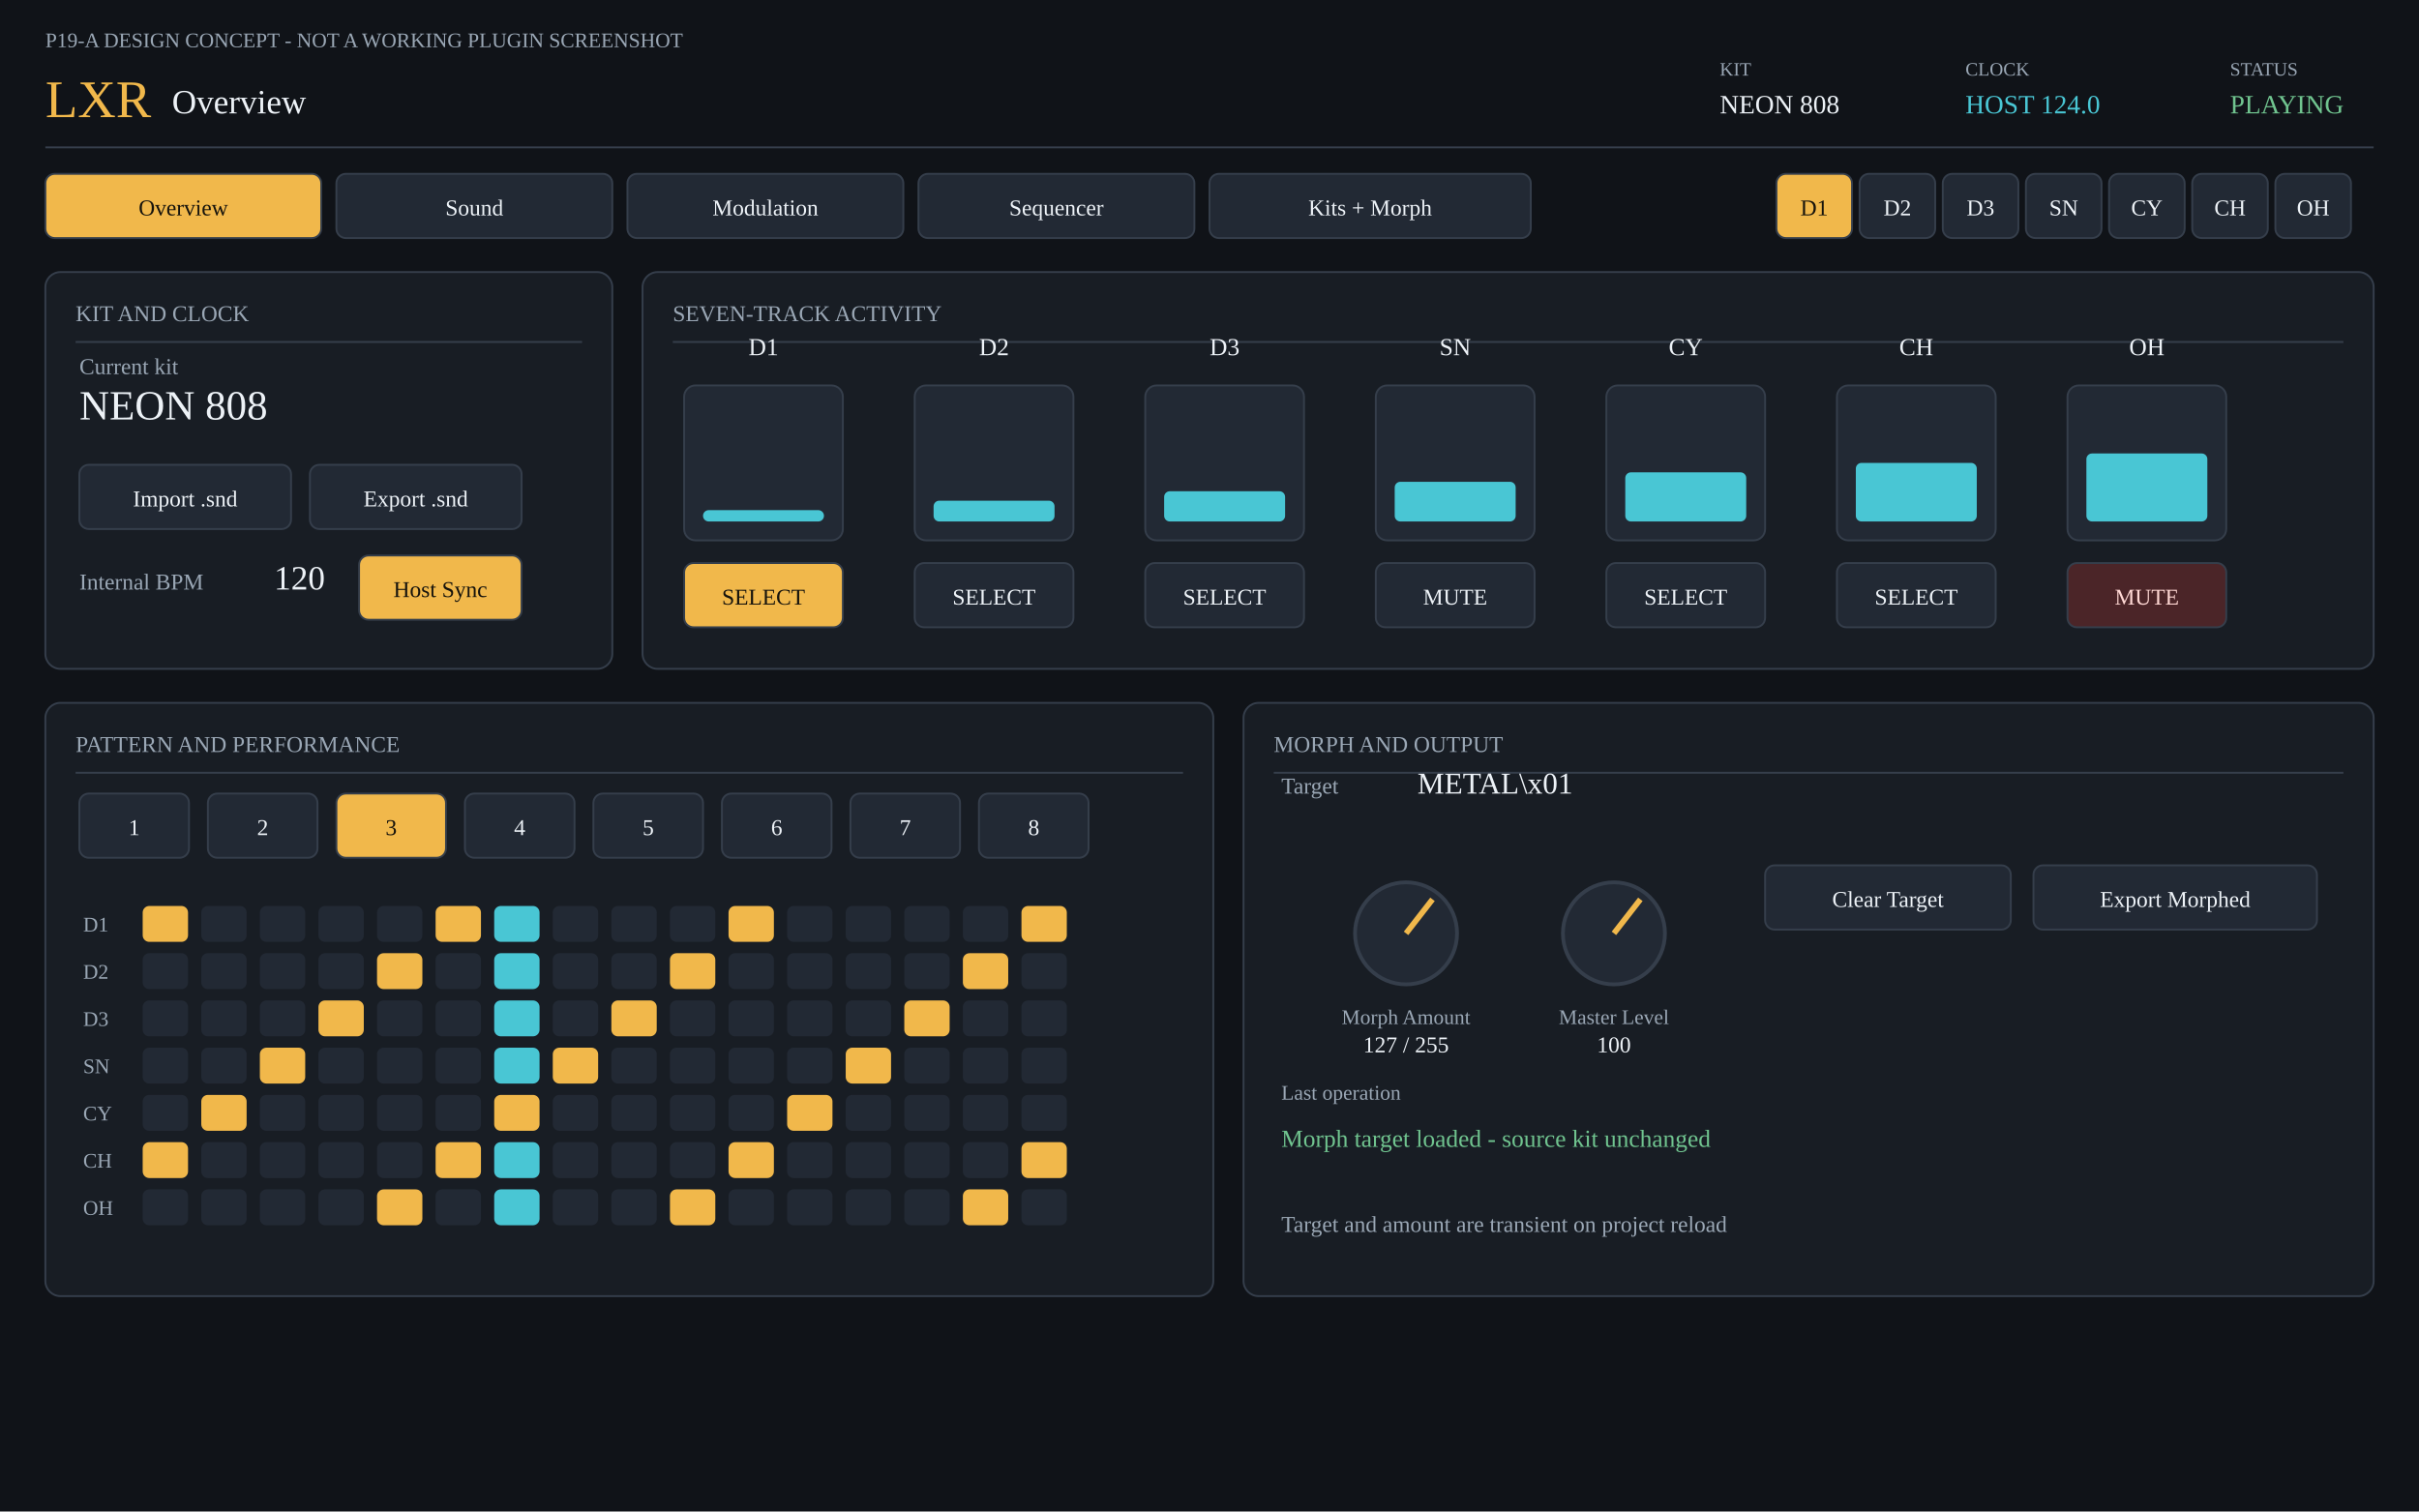
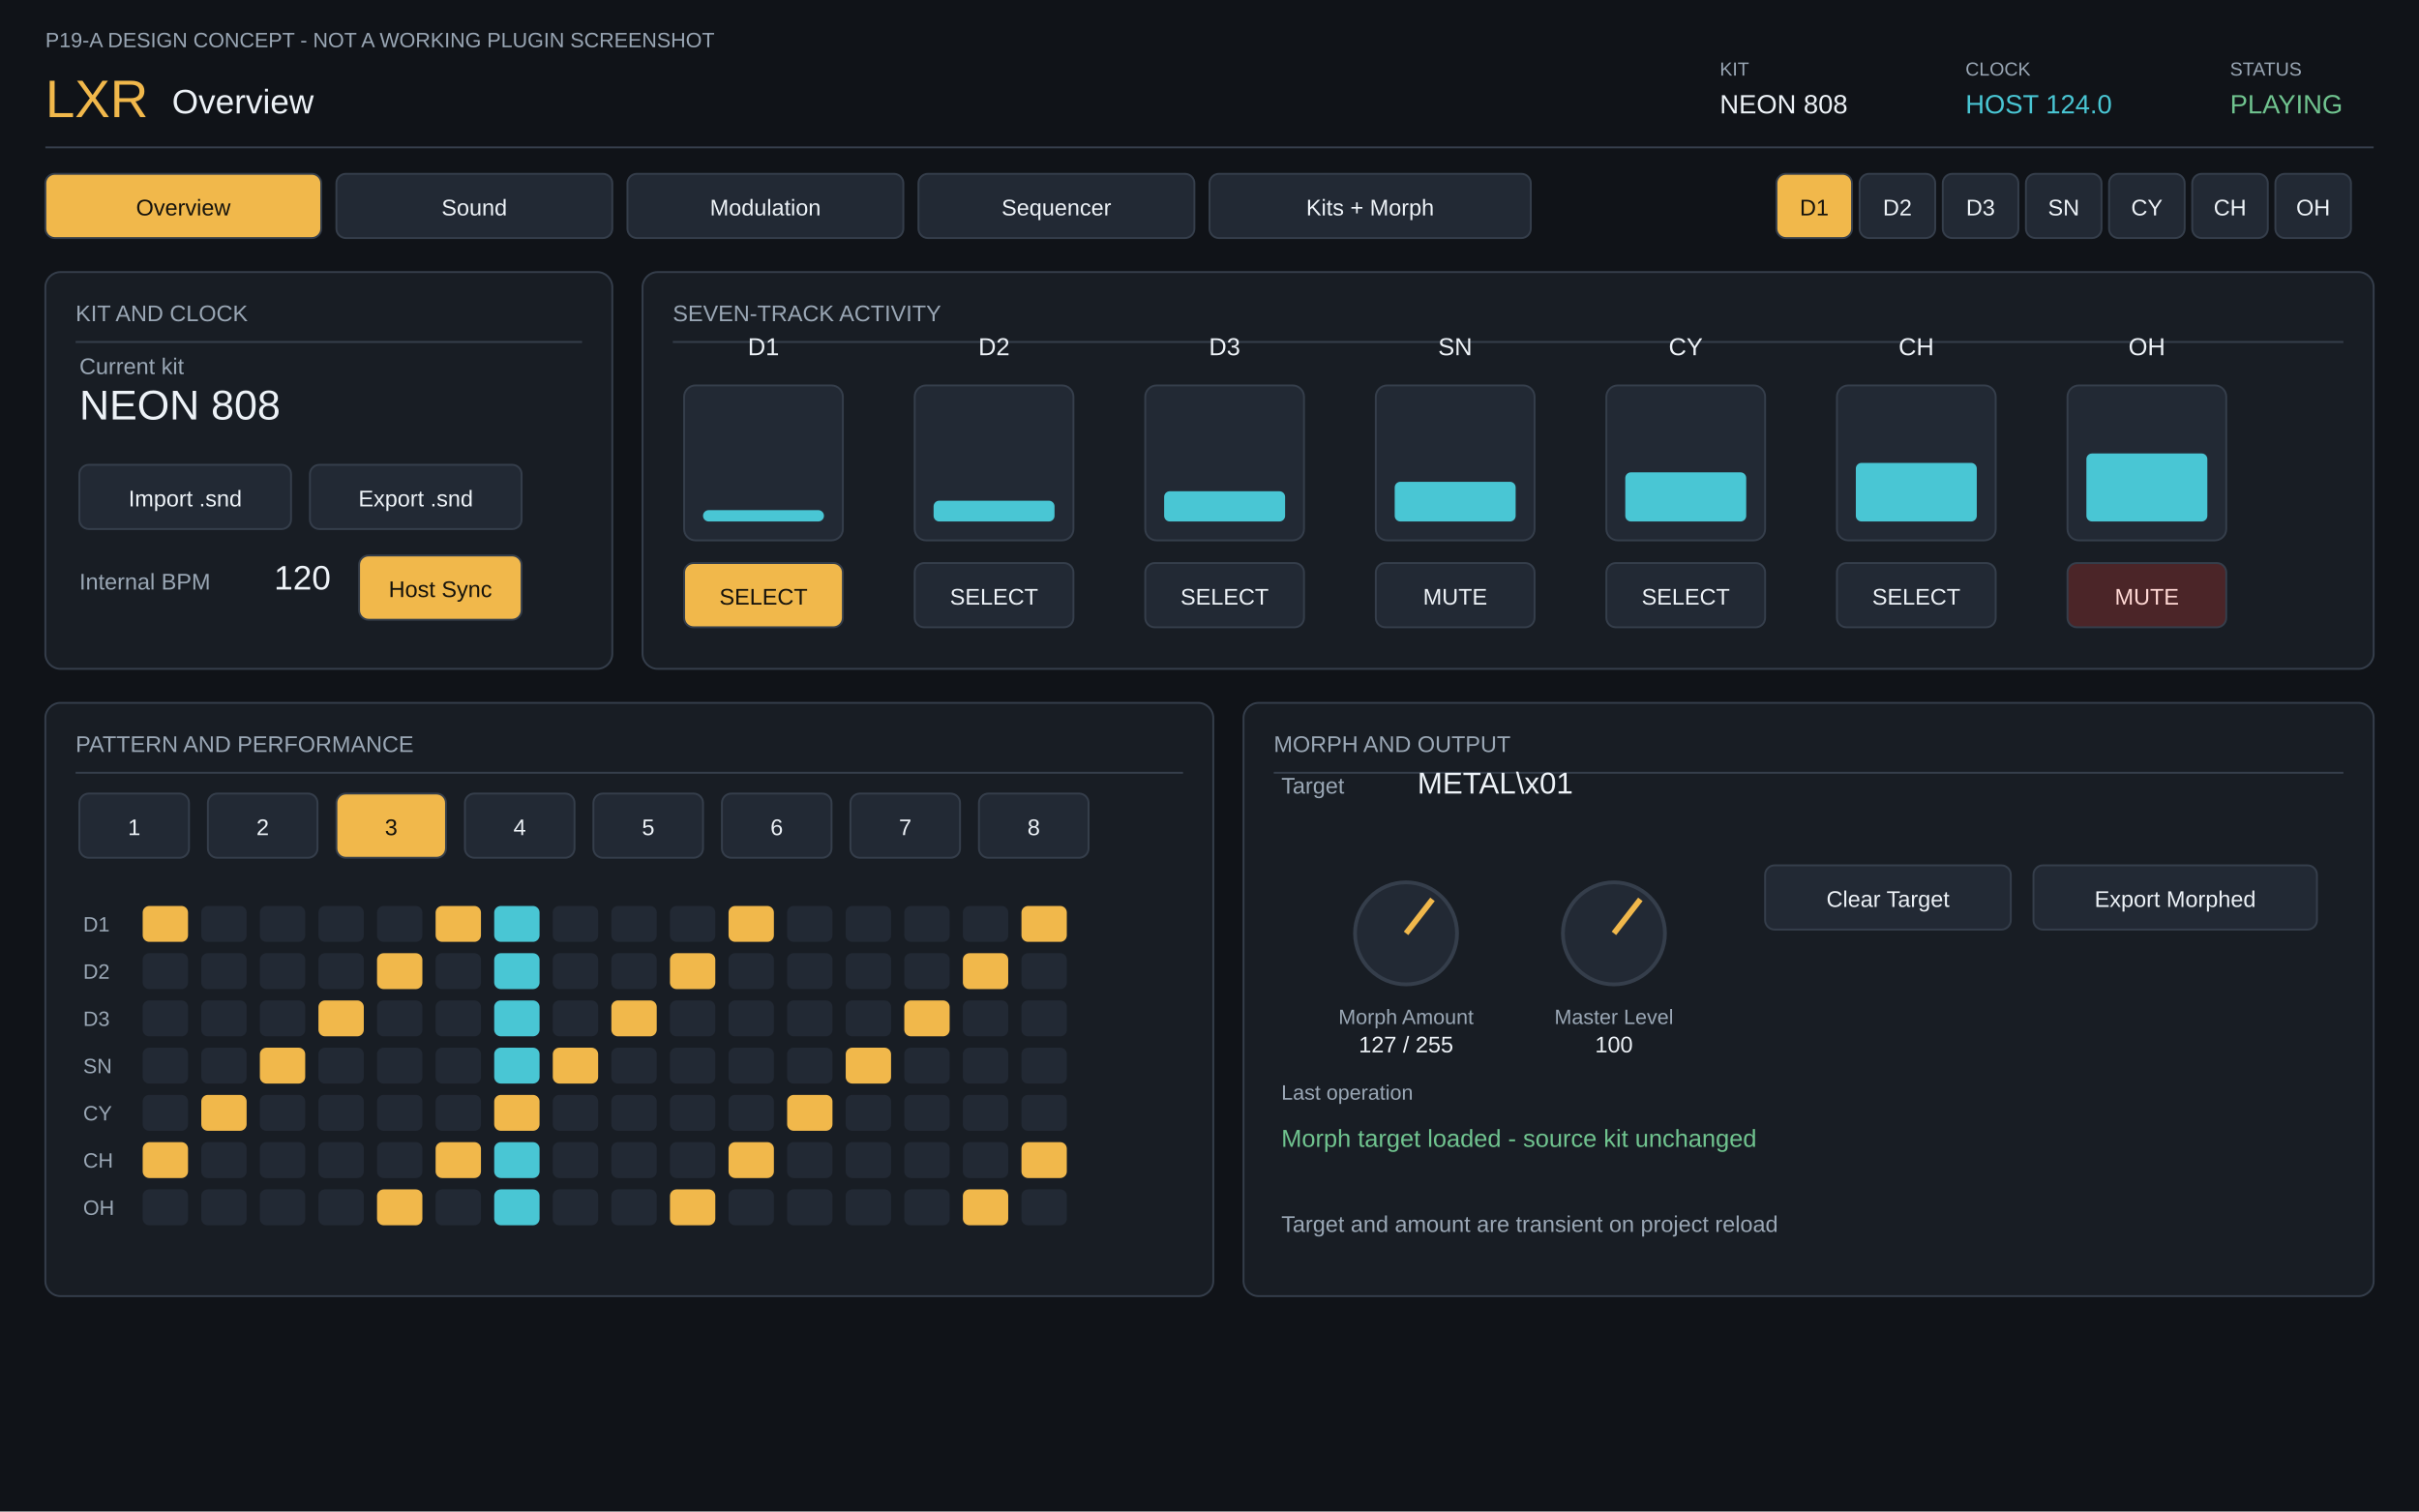
- <svg xmlns="http://www.w3.org/2000/svg" width="1280" height="800" viewBox="0 0 1280 800" role="img" aria-labelledby="title desc">
+ <svg xmlns="http://www.w3.org/2000/svg" width="1280" height="800" viewBox="0 0 1280 800" font-family="Segoe UI, Arial, sans-serif" role="img" aria-labelledby="title desc">
  <rect width="1280" height="800" fill="#101318" />
  <text class="" x="24" y="25" font-size="11" font-weight="500" text-anchor="start" fill="#9aa7b5">P19-A DESIGN CONCEPT - NOT A WORKING PLUGIN SCREENSHOT</text>
  <text class="" x="24" y="62" font-size="28" font-weight="500" text-anchor="start" fill="#f1b84b">LXR</text>
  <text class="" x="91" y="60" font-size="18" font-weight="500" text-anchor="start" fill="#edf2f7">Overview</text>
  <text class="" x="910" y="40" font-size="10" font-weight="400" text-anchor="start" fill="#9aa7b5">KIT</text>
  <text class="" x="910" y="60" font-size="14" font-weight="500" text-anchor="start" fill="#edf2f7">NEON 808</text>
  <text class="" x="1040" y="40" font-size="10" font-weight="400" text-anchor="start" fill="#9aa7b5">CLOCK</text>
  <text class="" x="1040" y="60" font-size="14" font-weight="500" text-anchor="start" fill="#49c6d4">HOST 124.0</text>
  <text class="" x="1180" y="40" font-size="10" font-weight="400" text-anchor="start" fill="#9aa7b5">STATUS</text>
  <text class="" x="1180" y="60" font-size="14" font-weight="500" text-anchor="start" fill="#70c48f">PLAYING</text>
  <line x1="24" y1="78" x2="1256" y2="78" stroke="#353e4b" stroke-width="1" />
  <rect class="" x="24" y="92" width="146" height="34" rx="5" fill="#f1b84b" stroke="#353e4b" />
  <text class="" x="97.0" y="114" font-size="12" font-weight="500" text-anchor="middle" fill="#16130c">Overview</text>
  <rect class="" x="178" y="92" width="146" height="34" rx="5" fill="#222934" stroke="#353e4b" />
  <text class="" x="251.0" y="114" font-size="12" font-weight="500" text-anchor="middle" fill="#edf2f7">Sound</text>
  <rect class="" x="332" y="92" width="146" height="34" rx="5" fill="#222934" stroke="#353e4b" />
  <text class="" x="405.0" y="114" font-size="12" font-weight="500" text-anchor="middle" fill="#edf2f7">Modulation</text>
  <rect class="" x="486" y="92" width="146" height="34" rx="5" fill="#222934" stroke="#353e4b" />
  <text class="" x="559.0" y="114" font-size="12" font-weight="500" text-anchor="middle" fill="#edf2f7">Sequencer</text>
  <rect class="" x="640" y="92" width="170" height="34" rx="5" fill="#222934" stroke="#353e4b" />
  <text class="" x="725.0" y="114" font-size="12" font-weight="500" text-anchor="middle" fill="#edf2f7">Kits + Morph</text>
  <rect class="" x="940" y="92" width="40" height="34" rx="5" fill="#f1b84b" stroke="#353e4b" />
  <text class="" x="960.0" y="114" font-size="12" font-weight="500" text-anchor="middle" fill="#16130c">D1</text>
  <rect class="" x="984" y="92" width="40" height="34" rx="5" fill="#222934" stroke="#353e4b" />
  <text class="" x="1004.0" y="114" font-size="12" font-weight="500" text-anchor="middle" fill="#edf2f7">D2</text>
  <rect class="" x="1028" y="92" width="40" height="34" rx="5" fill="#222934" stroke="#353e4b" />
  <text class="" x="1048.0" y="114" font-size="12" font-weight="500" text-anchor="middle" fill="#edf2f7">D3</text>
  <rect class="" x="1072" y="92" width="40" height="34" rx="5" fill="#222934" stroke="#353e4b" />
  <text class="" x="1092.0" y="114" font-size="12" font-weight="500" text-anchor="middle" fill="#edf2f7">SN</text>
  <rect class="" x="1116" y="92" width="40" height="34" rx="5" fill="#222934" stroke="#353e4b" />
  <text class="" x="1136.0" y="114" font-size="12" font-weight="500" text-anchor="middle" fill="#edf2f7">CY</text>
  <rect class="" x="1160" y="92" width="40" height="34" rx="5" fill="#222934" stroke="#353e4b" />
  <text class="" x="1180.0" y="114" font-size="12" font-weight="500" text-anchor="middle" fill="#edf2f7">CH</text>
  <rect class="" x="1204" y="92" width="40" height="34" rx="5" fill="#222934" stroke="#353e4b" />
  <text class="" x="1224.0" y="114" font-size="12" font-weight="500" text-anchor="middle" fill="#edf2f7">OH</text>
  <rect class="" x="24" y="144" width="300" height="210" rx="8" fill="#181d24" stroke="#353e4b" />
  <text class="" x="40" y="170" font-size="12" font-weight="500" text-anchor="start" fill="#9aa7b5">KIT AND CLOCK</text>
  <line x1="40" y1="181" x2="308" y2="181" stroke="#353e4b" stroke-width="1" />
  <text class="" x="42" y="198" font-size="12" font-weight="400" text-anchor="start" fill="#9aa7b5">Current kit</text>
  <text class="" x="42" y="222" font-size="22" font-weight="500" text-anchor="start" fill="#edf2f7">NEON 808</text>
  <rect class="" x="42" y="246" width="112" height="34" rx="5" fill="#222934" stroke="#353e4b" />
  <text class="" x="98.0" y="268" font-size="12" font-weight="500" text-anchor="middle" fill="#edf2f7">Import .snd</text>
  <rect class="" x="164" y="246" width="112" height="34" rx="5" fill="#222934" stroke="#353e4b" />
  <text class="" x="220.0" y="268" font-size="12" font-weight="500" text-anchor="middle" fill="#edf2f7">Export .snd</text>
  <text class="" x="42" y="312" font-size="12" font-weight="400" text-anchor="start" fill="#9aa7b5">Internal BPM</text>
  <text class="" x="145" y="312" font-size="18" font-weight="500" text-anchor="start" fill="#edf2f7">120</text>
  <rect class="" x="190" y="294" width="86" height="34" rx="5" fill="#f1b84b" stroke="#353e4b" />
  <text class="" x="233.0" y="316" font-size="12" font-weight="500" text-anchor="middle" fill="#16130c">Host Sync</text>
  <rect class="" x="340" y="144" width="916" height="210" rx="8" fill="#181d24" stroke="#353e4b" />
  <text class="" x="356" y="170" font-size="12" font-weight="500" text-anchor="start" fill="#9aa7b5">SEVEN-TRACK ACTIVITY</text>
  <line x1="356" y1="181" x2="1240" y2="181" stroke="#353e4b" stroke-width="1" />
  <text class="" x="404" y="188" font-size="13" font-weight="500" text-anchor="middle" fill="#edf2f7">D1</text>
  <rect class="" x="362" y="204" width="84" height="82" rx="6" fill="#222934" stroke="#353e4b" />
  <rect x="372" y="270" width="64" height="6" rx="3" fill="#49c6d4" />
  <rect class="" x="362" y="298" width="84" height="34" rx="5" fill="#f1b84b" stroke="#353e4b" />
  <text class="" x="404.0" y="320" font-size="12" font-weight="500" text-anchor="middle" fill="#16130c">SELECT</text>
  <text class="" x="526" y="188" font-size="13" font-weight="500" text-anchor="middle" fill="#edf2f7">D2</text>
  <rect class="" x="484" y="204" width="84" height="82" rx="6" fill="#222934" stroke="#353e4b" />
  <rect x="494" y="265" width="64" height="11" rx="3" fill="#49c6d4" />
  <rect class="" x="484" y="298" width="84" height="34" rx="5" fill="#222934" stroke="#353e4b" />
  <text class="" x="526.0" y="320" font-size="12" font-weight="500" text-anchor="middle" fill="#edf2f7">SELECT</text>
  <text class="" x="648" y="188" font-size="13" font-weight="500" text-anchor="middle" fill="#edf2f7">D3</text>
  <rect class="" x="606" y="204" width="84" height="82" rx="6" fill="#222934" stroke="#353e4b" />
  <rect x="616" y="260" width="64" height="16" rx="3" fill="#49c6d4" />
  <rect class="" x="606" y="298" width="84" height="34" rx="5" fill="#222934" stroke="#353e4b" />
  <text class="" x="648.0" y="320" font-size="12" font-weight="500" text-anchor="middle" fill="#edf2f7">SELECT</text>
  <text class="" x="770" y="188" font-size="13" font-weight="500" text-anchor="middle" fill="#edf2f7">SN</text>
  <rect class="" x="728" y="204" width="84" height="82" rx="6" fill="#222934" stroke="#353e4b" />
  <rect x="738" y="255" width="64" height="21" rx="3" fill="#49c6d4" />
  <rect class="" x="728" y="298" width="84" height="34" rx="5" fill="#222934" stroke="#353e4b" />
  <text class="" x="770.0" y="320" font-size="12" font-weight="500" text-anchor="middle" fill="#edf2f7">MUTE</text>
  <text class="" x="892" y="188" font-size="13" font-weight="500" text-anchor="middle" fill="#edf2f7">CY</text>
  <rect class="" x="850" y="204" width="84" height="82" rx="6" fill="#222934" stroke="#353e4b" />
  <rect x="860" y="250" width="64" height="26" rx="3" fill="#49c6d4" />
  <rect class="" x="850" y="298" width="84" height="34" rx="5" fill="#222934" stroke="#353e4b" />
  <text class="" x="892.0" y="320" font-size="12" font-weight="500" text-anchor="middle" fill="#edf2f7">SELECT</text>
  <text class="" x="1014" y="188" font-size="13" font-weight="500" text-anchor="middle" fill="#edf2f7">CH</text>
  <rect class="" x="972" y="204" width="84" height="82" rx="6" fill="#222934" stroke="#353e4b" />
  <rect x="982" y="245" width="64" height="31" rx="3" fill="#49c6d4" />
  <rect class="" x="972" y="298" width="84" height="34" rx="5" fill="#222934" stroke="#353e4b" />
  <text class="" x="1014.0" y="320" font-size="12" font-weight="500" text-anchor="middle" fill="#edf2f7">SELECT</text>
  <text class="" x="1136" y="188" font-size="13" font-weight="500" text-anchor="middle" fill="#edf2f7">OH</text>
  <rect class="" x="1094" y="204" width="84" height="82" rx="6" fill="#222934" stroke="#353e4b" />
  <rect x="1104" y="240" width="64" height="36" rx="3" fill="#49c6d4" />
  <rect class="" x="1094" y="298" width="84" height="34" rx="5" fill="#4b2528" stroke="#353e4b" />
  <text class="" x="1136.0" y="320" font-size="12" font-weight="500" text-anchor="middle" fill="#ffd8d4">MUTE</text>
  <rect class="" x="24" y="372" width="618" height="314" rx="8" fill="#181d24" stroke="#353e4b" />
  <text class="" x="40" y="398" font-size="12" font-weight="500" text-anchor="start" fill="#9aa7b5">PATTERN AND PERFORMANCE</text>
  <line x1="40" y1="409" x2="626" y2="409" stroke="#353e4b" stroke-width="1" />
  <rect class="" x="42" y="420" width="58" height="34" rx="5" fill="#222934" stroke="#353e4b" />
  <text class="" x="71.0" y="442" font-size="12" font-weight="500" text-anchor="middle" fill="#edf2f7">1</text>
  <rect class="" x="110" y="420" width="58" height="34" rx="5" fill="#222934" stroke="#353e4b" />
  <text class="" x="139.0" y="442" font-size="12" font-weight="500" text-anchor="middle" fill="#edf2f7">2</text>
  <rect class="" x="178" y="420" width="58" height="34" rx="5" fill="#f1b84b" stroke="#353e4b" />
  <text class="" x="207.0" y="442" font-size="12" font-weight="500" text-anchor="middle" fill="#16130c">3</text>
  <rect class="" x="246" y="420" width="58" height="34" rx="5" fill="#222934" stroke="#353e4b" />
  <text class="" x="275.0" y="442" font-size="12" font-weight="500" text-anchor="middle" fill="#edf2f7">4</text>
  <rect class="" x="314" y="420" width="58" height="34" rx="5" fill="#222934" stroke="#353e4b" />
  <text class="" x="343.0" y="442" font-size="12" font-weight="500" text-anchor="middle" fill="#edf2f7">5</text>
  <rect class="" x="382" y="420" width="58" height="34" rx="5" fill="#222934" stroke="#353e4b" />
  <text class="" x="411.0" y="442" font-size="12" font-weight="500" text-anchor="middle" fill="#edf2f7">6</text>
  <rect class="" x="450" y="420" width="58" height="34" rx="5" fill="#222934" stroke="#353e4b" />
  <text class="" x="479.0" y="442" font-size="12" font-weight="500" text-anchor="middle" fill="#edf2f7">7</text>
  <rect class="" x="518" y="420" width="58" height="34" rx="5" fill="#222934" stroke="#353e4b" />
  <text class="" x="547.0" y="442" font-size="12" font-weight="500" text-anchor="middle" fill="#edf2f7">8</text>
  <text class="" x="44" y="493" font-size="11" font-weight="400" text-anchor="start" fill="#9aa7b5">D1</text>
  <rect class="" x="76" y="480" width="23" height="18" rx="3" fill="#f1b84b" stroke="#f1b84b" />
  <rect class="" x="107" y="480" width="23" height="18" rx="3" fill="#222934" stroke="#222934" />
  <rect class="" x="138" y="480" width="23" height="18" rx="3" fill="#222934" stroke="#222934" />
  <rect class="" x="169" y="480" width="23" height="18" rx="3" fill="#222934" stroke="#222934" />
  <rect class="" x="200" y="480" width="23" height="18" rx="3" fill="#222934" stroke="#222934" />
  <rect class="" x="231" y="480" width="23" height="18" rx="3" fill="#f1b84b" stroke="#f1b84b" />
  <rect class="" x="262" y="480" width="23" height="18" rx="3" fill="#49c6d4" stroke="#49c6d4" />
  <rect class="" x="293" y="480" width="23" height="18" rx="3" fill="#222934" stroke="#222934" />
  <rect class="" x="324" y="480" width="23" height="18" rx="3" fill="#222934" stroke="#222934" />
  <rect class="" x="355" y="480" width="23" height="18" rx="3" fill="#222934" stroke="#222934" />
  <rect class="" x="386" y="480" width="23" height="18" rx="3" fill="#f1b84b" stroke="#f1b84b" />
  <rect class="" x="417" y="480" width="23" height="18" rx="3" fill="#222934" stroke="#222934" />
  <rect class="" x="448" y="480" width="23" height="18" rx="3" fill="#222934" stroke="#222934" />
  <rect class="" x="479" y="480" width="23" height="18" rx="3" fill="#222934" stroke="#222934" />
  <rect class="" x="510" y="480" width="23" height="18" rx="3" fill="#222934" stroke="#222934" />
  <rect class="" x="541" y="480" width="23" height="18" rx="3" fill="#f1b84b" stroke="#f1b84b" />
  <text class="" x="44" y="518" font-size="11" font-weight="400" text-anchor="start" fill="#9aa7b5">D2</text>
  <rect class="" x="76" y="505" width="23" height="18" rx="3" fill="#222934" stroke="#222934" />
  <rect class="" x="107" y="505" width="23" height="18" rx="3" fill="#222934" stroke="#222934" />
  <rect class="" x="138" y="505" width="23" height="18" rx="3" fill="#222934" stroke="#222934" />
  <rect class="" x="169" y="505" width="23" height="18" rx="3" fill="#222934" stroke="#222934" />
  <rect class="" x="200" y="505" width="23" height="18" rx="3" fill="#f1b84b" stroke="#f1b84b" />
  <rect class="" x="231" y="505" width="23" height="18" rx="3" fill="#222934" stroke="#222934" />
  <rect class="" x="262" y="505" width="23" height="18" rx="3" fill="#49c6d4" stroke="#49c6d4" />
  <rect class="" x="293" y="505" width="23" height="18" rx="3" fill="#222934" stroke="#222934" />
  <rect class="" x="324" y="505" width="23" height="18" rx="3" fill="#222934" stroke="#222934" />
  <rect class="" x="355" y="505" width="23" height="18" rx="3" fill="#f1b84b" stroke="#f1b84b" />
  <rect class="" x="386" y="505" width="23" height="18" rx="3" fill="#222934" stroke="#222934" />
  <rect class="" x="417" y="505" width="23" height="18" rx="3" fill="#222934" stroke="#222934" />
  <rect class="" x="448" y="505" width="23" height="18" rx="3" fill="#222934" stroke="#222934" />
  <rect class="" x="479" y="505" width="23" height="18" rx="3" fill="#222934" stroke="#222934" />
  <rect class="" x="510" y="505" width="23" height="18" rx="3" fill="#f1b84b" stroke="#f1b84b" />
  <rect class="" x="541" y="505" width="23" height="18" rx="3" fill="#222934" stroke="#222934" />
  <text class="" x="44" y="543" font-size="11" font-weight="400" text-anchor="start" fill="#9aa7b5">D3</text>
  <rect class="" x="76" y="530" width="23" height="18" rx="3" fill="#222934" stroke="#222934" />
  <rect class="" x="107" y="530" width="23" height="18" rx="3" fill="#222934" stroke="#222934" />
  <rect class="" x="138" y="530" width="23" height="18" rx="3" fill="#222934" stroke="#222934" />
  <rect class="" x="169" y="530" width="23" height="18" rx="3" fill="#f1b84b" stroke="#f1b84b" />
  <rect class="" x="200" y="530" width="23" height="18" rx="3" fill="#222934" stroke="#222934" />
  <rect class="" x="231" y="530" width="23" height="18" rx="3" fill="#222934" stroke="#222934" />
  <rect class="" x="262" y="530" width="23" height="18" rx="3" fill="#49c6d4" stroke="#49c6d4" />
  <rect class="" x="293" y="530" width="23" height="18" rx="3" fill="#222934" stroke="#222934" />
  <rect class="" x="324" y="530" width="23" height="18" rx="3" fill="#f1b84b" stroke="#f1b84b" />
  <rect class="" x="355" y="530" width="23" height="18" rx="3" fill="#222934" stroke="#222934" />
  <rect class="" x="386" y="530" width="23" height="18" rx="3" fill="#222934" stroke="#222934" />
  <rect class="" x="417" y="530" width="23" height="18" rx="3" fill="#222934" stroke="#222934" />
  <rect class="" x="448" y="530" width="23" height="18" rx="3" fill="#222934" stroke="#222934" />
  <rect class="" x="479" y="530" width="23" height="18" rx="3" fill="#f1b84b" stroke="#f1b84b" />
  <rect class="" x="510" y="530" width="23" height="18" rx="3" fill="#222934" stroke="#222934" />
  <rect class="" x="541" y="530" width="23" height="18" rx="3" fill="#222934" stroke="#222934" />
  <text class="" x="44" y="568" font-size="11" font-weight="400" text-anchor="start" fill="#9aa7b5">SN</text>
  <rect class="" x="76" y="555" width="23" height="18" rx="3" fill="#222934" stroke="#222934" />
  <rect class="" x="107" y="555" width="23" height="18" rx="3" fill="#222934" stroke="#222934" />
  <rect class="" x="138" y="555" width="23" height="18" rx="3" fill="#f1b84b" stroke="#f1b84b" />
  <rect class="" x="169" y="555" width="23" height="18" rx="3" fill="#222934" stroke="#222934" />
  <rect class="" x="200" y="555" width="23" height="18" rx="3" fill="#222934" stroke="#222934" />
  <rect class="" x="231" y="555" width="23" height="18" rx="3" fill="#222934" stroke="#222934" />
  <rect class="" x="262" y="555" width="23" height="18" rx="3" fill="#49c6d4" stroke="#49c6d4" />
  <rect class="" x="293" y="555" width="23" height="18" rx="3" fill="#f1b84b" stroke="#f1b84b" />
  <rect class="" x="324" y="555" width="23" height="18" rx="3" fill="#222934" stroke="#222934" />
  <rect class="" x="355" y="555" width="23" height="18" rx="3" fill="#222934" stroke="#222934" />
  <rect class="" x="386" y="555" width="23" height="18" rx="3" fill="#222934" stroke="#222934" />
  <rect class="" x="417" y="555" width="23" height="18" rx="3" fill="#222934" stroke="#222934" />
  <rect class="" x="448" y="555" width="23" height="18" rx="3" fill="#f1b84b" stroke="#f1b84b" />
  <rect class="" x="479" y="555" width="23" height="18" rx="3" fill="#222934" stroke="#222934" />
  <rect class="" x="510" y="555" width="23" height="18" rx="3" fill="#222934" stroke="#222934" />
  <rect class="" x="541" y="555" width="23" height="18" rx="3" fill="#222934" stroke="#222934" />
  <text class="" x="44" y="593" font-size="11" font-weight="400" text-anchor="start" fill="#9aa7b5">CY</text>
  <rect class="" x="76" y="580" width="23" height="18" rx="3" fill="#222934" stroke="#222934" />
  <rect class="" x="107" y="580" width="23" height="18" rx="3" fill="#f1b84b" stroke="#f1b84b" />
  <rect class="" x="138" y="580" width="23" height="18" rx="3" fill="#222934" stroke="#222934" />
  <rect class="" x="169" y="580" width="23" height="18" rx="3" fill="#222934" stroke="#222934" />
  <rect class="" x="200" y="580" width="23" height="18" rx="3" fill="#222934" stroke="#222934" />
  <rect class="" x="231" y="580" width="23" height="18" rx="3" fill="#222934" stroke="#222934" />
  <rect class="" x="262" y="580" width="23" height="18" rx="3" fill="#f1b84b" stroke="#f1b84b" />
  <rect class="" x="293" y="580" width="23" height="18" rx="3" fill="#222934" stroke="#222934" />
  <rect class="" x="324" y="580" width="23" height="18" rx="3" fill="#222934" stroke="#222934" />
  <rect class="" x="355" y="580" width="23" height="18" rx="3" fill="#222934" stroke="#222934" />
  <rect class="" x="386" y="580" width="23" height="18" rx="3" fill="#222934" stroke="#222934" />
  <rect class="" x="417" y="580" width="23" height="18" rx="3" fill="#f1b84b" stroke="#f1b84b" />
  <rect class="" x="448" y="580" width="23" height="18" rx="3" fill="#222934" stroke="#222934" />
  <rect class="" x="479" y="580" width="23" height="18" rx="3" fill="#222934" stroke="#222934" />
  <rect class="" x="510" y="580" width="23" height="18" rx="3" fill="#222934" stroke="#222934" />
  <rect class="" x="541" y="580" width="23" height="18" rx="3" fill="#222934" stroke="#222934" />
  <text class="" x="44" y="618" font-size="11" font-weight="400" text-anchor="start" fill="#9aa7b5">CH</text>
  <rect class="" x="76" y="605" width="23" height="18" rx="3" fill="#f1b84b" stroke="#f1b84b" />
  <rect class="" x="107" y="605" width="23" height="18" rx="3" fill="#222934" stroke="#222934" />
  <rect class="" x="138" y="605" width="23" height="18" rx="3" fill="#222934" stroke="#222934" />
  <rect class="" x="169" y="605" width="23" height="18" rx="3" fill="#222934" stroke="#222934" />
  <rect class="" x="200" y="605" width="23" height="18" rx="3" fill="#222934" stroke="#222934" />
  <rect class="" x="231" y="605" width="23" height="18" rx="3" fill="#f1b84b" stroke="#f1b84b" />
  <rect class="" x="262" y="605" width="23" height="18" rx="3" fill="#49c6d4" stroke="#49c6d4" />
  <rect class="" x="293" y="605" width="23" height="18" rx="3" fill="#222934" stroke="#222934" />
  <rect class="" x="324" y="605" width="23" height="18" rx="3" fill="#222934" stroke="#222934" />
  <rect class="" x="355" y="605" width="23" height="18" rx="3" fill="#222934" stroke="#222934" />
  <rect class="" x="386" y="605" width="23" height="18" rx="3" fill="#f1b84b" stroke="#f1b84b" />
  <rect class="" x="417" y="605" width="23" height="18" rx="3" fill="#222934" stroke="#222934" />
  <rect class="" x="448" y="605" width="23" height="18" rx="3" fill="#222934" stroke="#222934" />
  <rect class="" x="479" y="605" width="23" height="18" rx="3" fill="#222934" stroke="#222934" />
  <rect class="" x="510" y="605" width="23" height="18" rx="3" fill="#222934" stroke="#222934" />
  <rect class="" x="541" y="605" width="23" height="18" rx="3" fill="#f1b84b" stroke="#f1b84b" />
  <text class="" x="44" y="643" font-size="11" font-weight="400" text-anchor="start" fill="#9aa7b5">OH</text>
  <rect class="" x="76" y="630" width="23" height="18" rx="3" fill="#222934" stroke="#222934" />
  <rect class="" x="107" y="630" width="23" height="18" rx="3" fill="#222934" stroke="#222934" />
  <rect class="" x="138" y="630" width="23" height="18" rx="3" fill="#222934" stroke="#222934" />
  <rect class="" x="169" y="630" width="23" height="18" rx="3" fill="#222934" stroke="#222934" />
  <rect class="" x="200" y="630" width="23" height="18" rx="3" fill="#f1b84b" stroke="#f1b84b" />
  <rect class="" x="231" y="630" width="23" height="18" rx="3" fill="#222934" stroke="#222934" />
  <rect class="" x="262" y="630" width="23" height="18" rx="3" fill="#49c6d4" stroke="#49c6d4" />
  <rect class="" x="293" y="630" width="23" height="18" rx="3" fill="#222934" stroke="#222934" />
  <rect class="" x="324" y="630" width="23" height="18" rx="3" fill="#222934" stroke="#222934" />
  <rect class="" x="355" y="630" width="23" height="18" rx="3" fill="#f1b84b" stroke="#f1b84b" />
  <rect class="" x="386" y="630" width="23" height="18" rx="3" fill="#222934" stroke="#222934" />
  <rect class="" x="417" y="630" width="23" height="18" rx="3" fill="#222934" stroke="#222934" />
  <rect class="" x="448" y="630" width="23" height="18" rx="3" fill="#222934" stroke="#222934" />
  <rect class="" x="479" y="630" width="23" height="18" rx="3" fill="#222934" stroke="#222934" />
  <rect class="" x="510" y="630" width="23" height="18" rx="3" fill="#f1b84b" stroke="#f1b84b" />
  <rect class="" x="541" y="630" width="23" height="18" rx="3" fill="#222934" stroke="#222934" />
  <rect class="" x="658" y="372" width="598" height="314" rx="8" fill="#181d24" stroke="#353e4b" />
  <text class="" x="674" y="398" font-size="12" font-weight="500" text-anchor="start" fill="#9aa7b5">MORPH AND OUTPUT</text>
  <line x1="674" y1="409" x2="1240" y2="409" stroke="#353e4b" stroke-width="1" />
  <text class="" x="678" y="420" font-size="12" font-weight="400" text-anchor="start" fill="#9aa7b5">Target</text>
  <text class="" x="750" y="420" font-size="16" font-weight="500" text-anchor="start" fill="#edf2f7">METAL\x01</text>
  <circle cx="744" cy="494" r="27" fill="#222934" stroke="#353e4b" stroke-width="2" />
  <line x1="744" y1="494" x2="758" y2="476" stroke="#f1b84b" stroke-width="3" />
  <text class="" x="744" y="542" font-size="11" font-weight="400" text-anchor="middle" fill="#9aa7b5">Morph Amount</text>
  <text class="" x="744" y="557" font-size="12" font-weight="500" text-anchor="middle" fill="#edf2f7">127 / 255</text>
  <circle cx="854" cy="494" r="27" fill="#222934" stroke="#353e4b" stroke-width="2" />
  <line x1="854" y1="494" x2="868" y2="476" stroke="#f1b84b" stroke-width="3" />
  <text class="" x="854" y="542" font-size="11" font-weight="400" text-anchor="middle" fill="#9aa7b5">Master Level</text>
  <text class="" x="854" y="557" font-size="12" font-weight="500" text-anchor="middle" fill="#edf2f7">100</text>
  <rect class="" x="934" y="458" width="130" height="34" rx="5" fill="#222934" stroke="#353e4b" />
  <text class="" x="999.0" y="480" font-size="12" font-weight="500" text-anchor="middle" fill="#edf2f7">Clear Target</text>
  <rect class="" x="1076" y="458" width="150" height="34" rx="5" fill="#222934" stroke="#353e4b" />
  <text class="" x="1151.0" y="480" font-size="12" font-weight="500" text-anchor="middle" fill="#edf2f7">Export Morphed</text>
  <text class="" x="678" y="582" font-size="11" font-weight="400" text-anchor="start" fill="#9aa7b5">Last operation</text>
  <text class="" x="678" y="607" font-size="13" font-weight="400" text-anchor="start" fill="#70c48f">Morph target loaded - source kit unchanged</text>
  <text class="" x="678" y="652" font-size="12" font-weight="400" text-anchor="start" fill="#9aa7b5">Target and amount are transient on project reload</text>
</svg>
